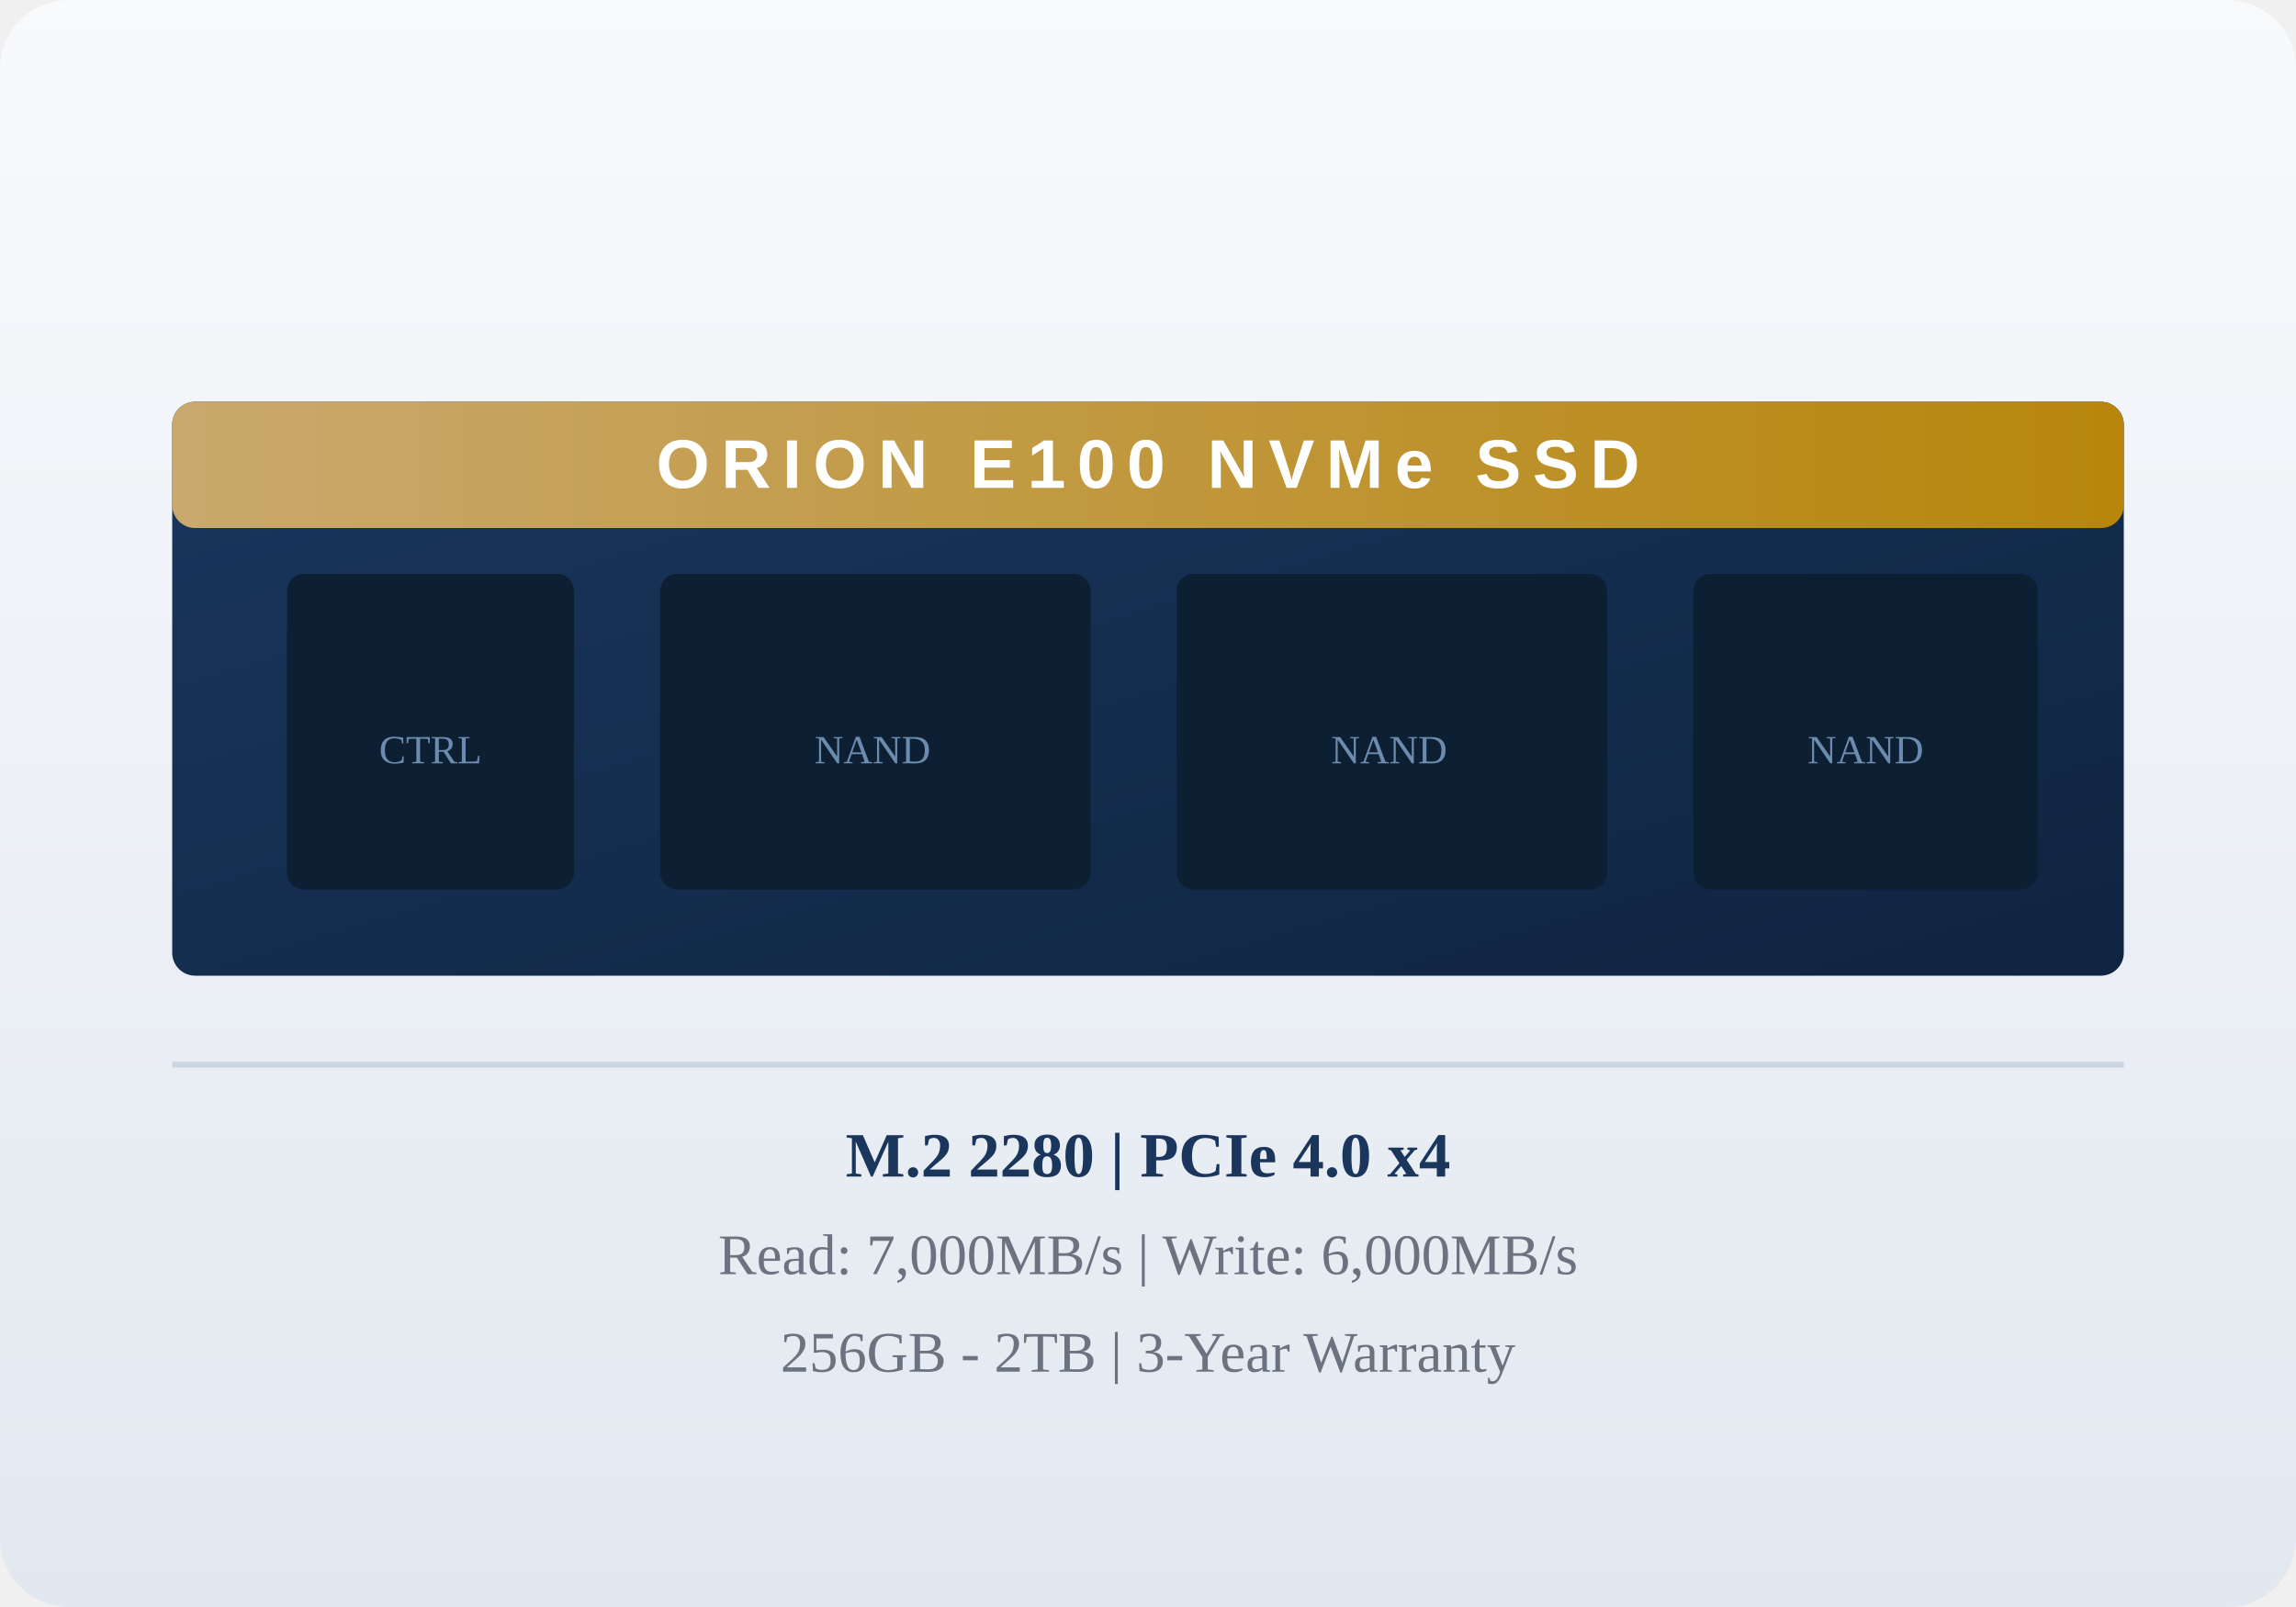
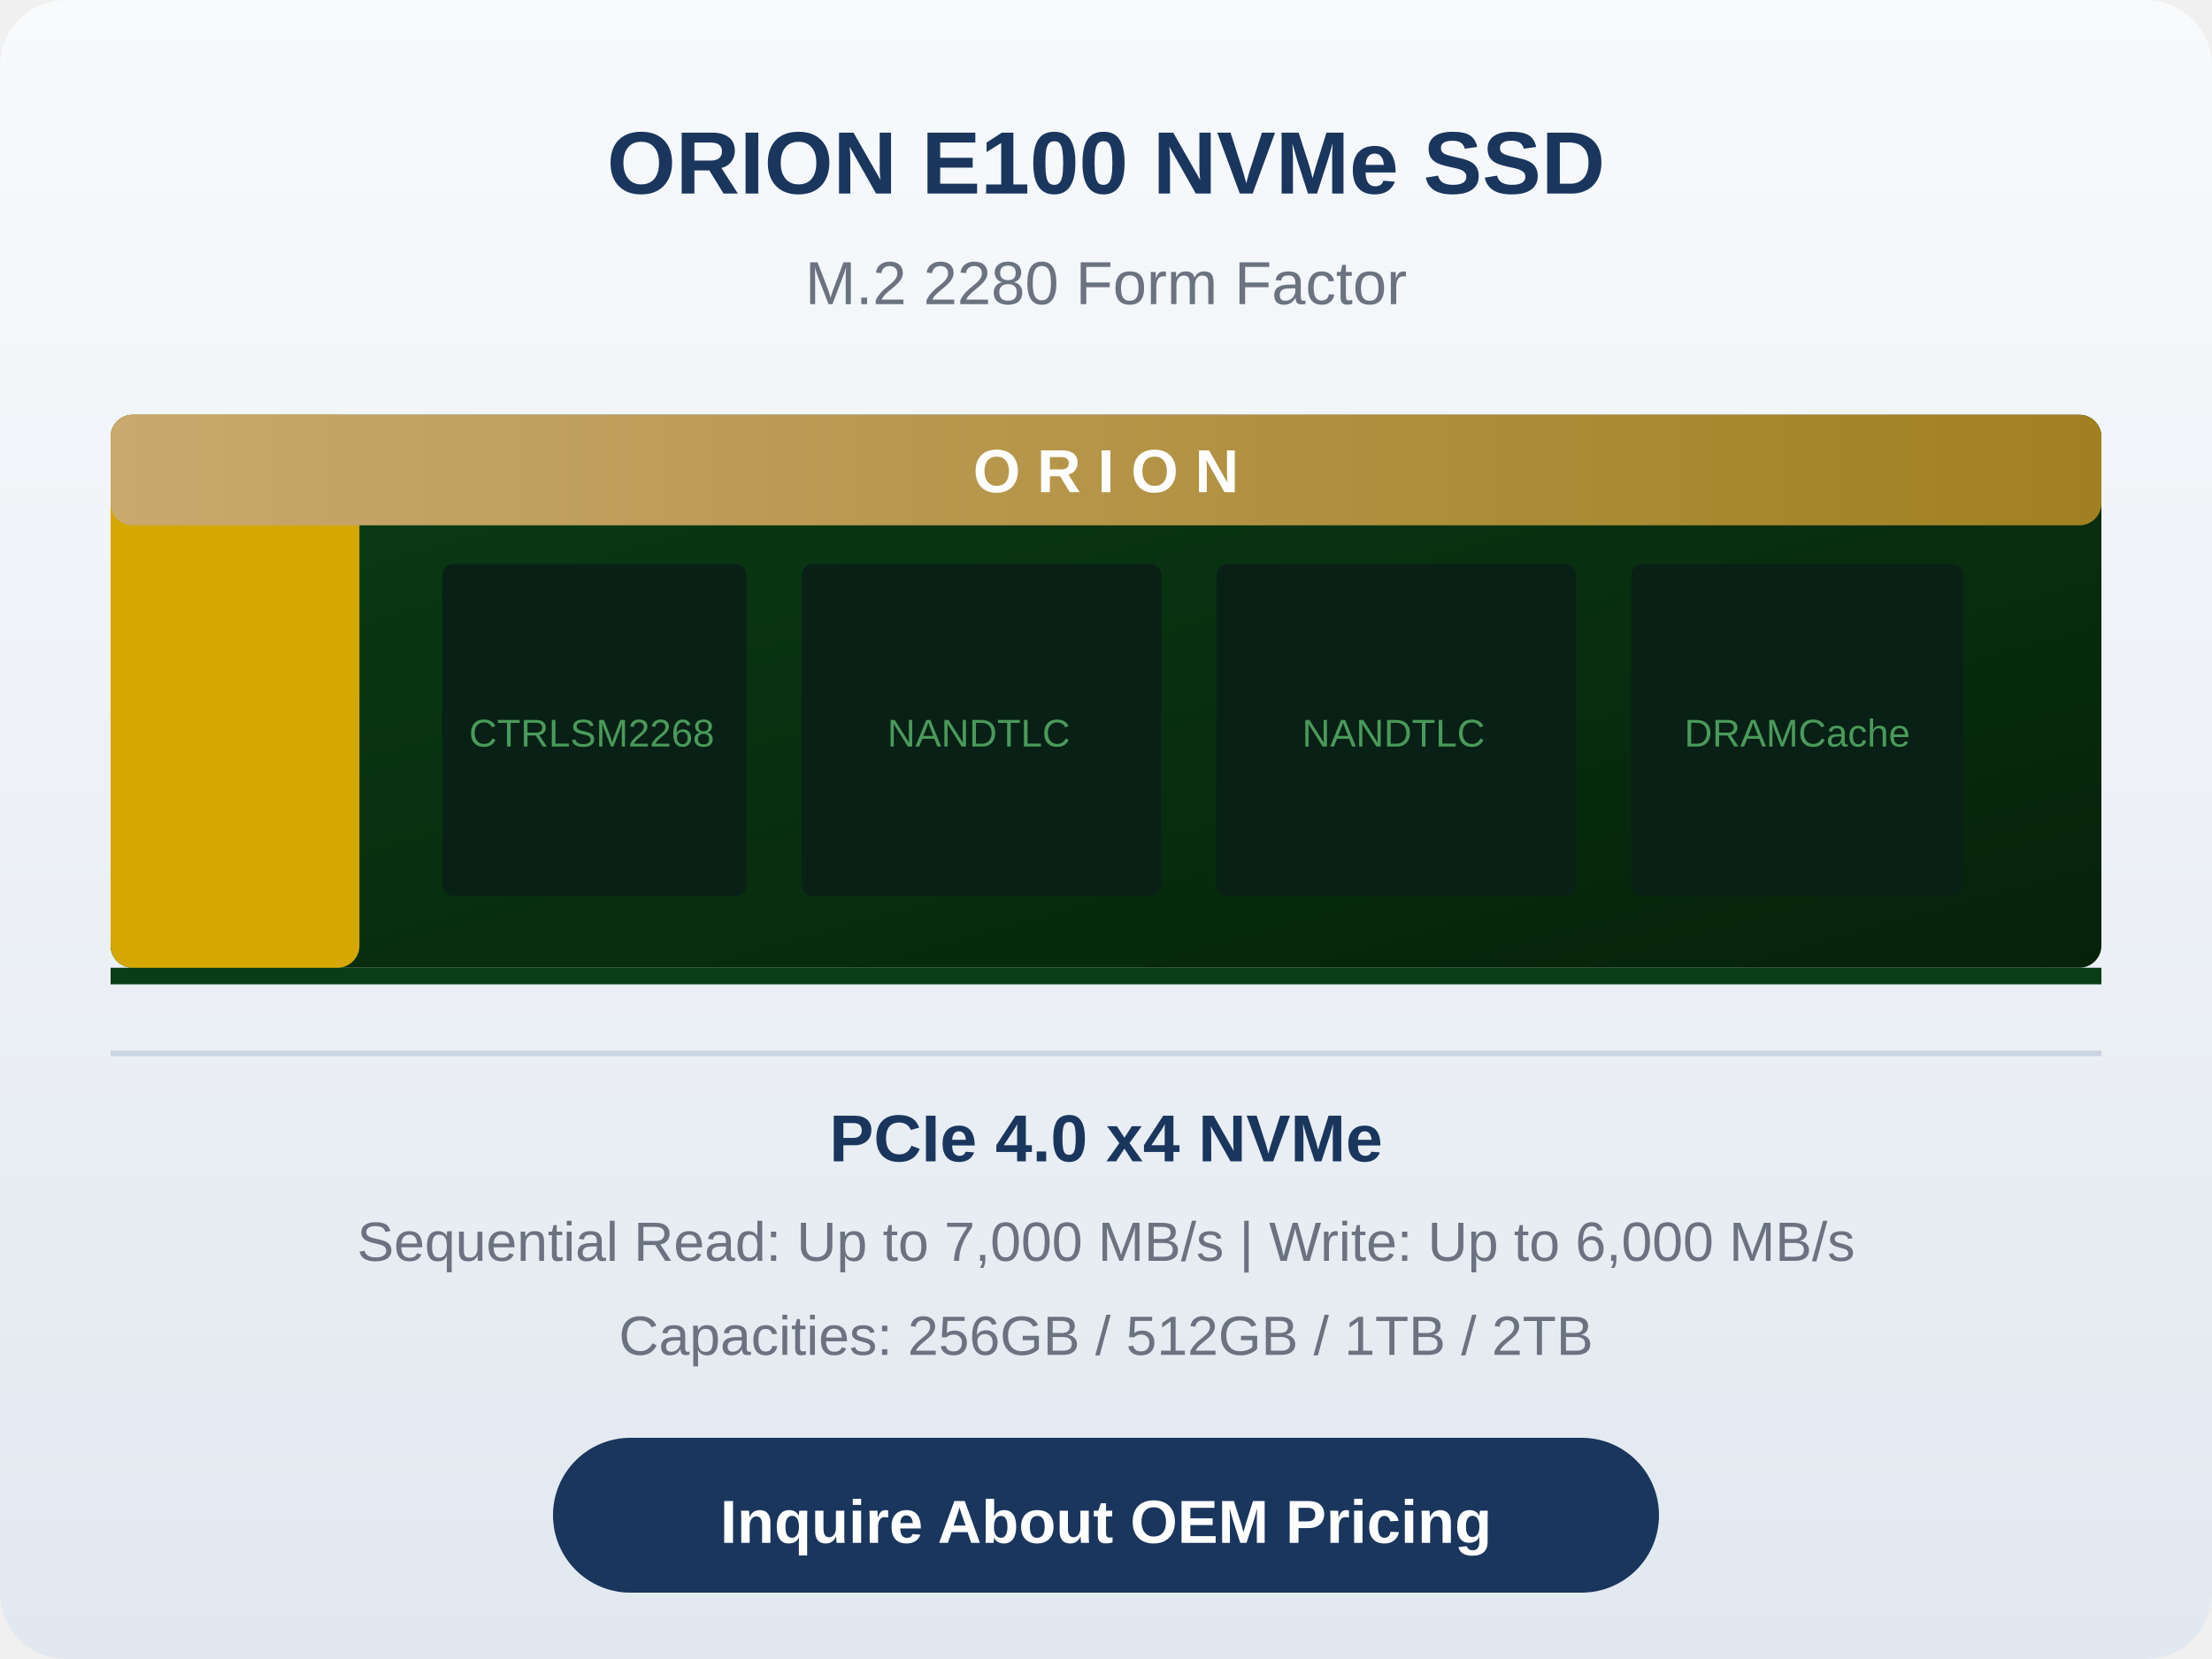
- <svg xmlns="http://www.w3.org/2000/svg" viewBox="0 0 400 280">
+ <svg xmlns="http://www.w3.org/2000/svg" viewBox="0 0 400 300">
  <defs>
-     <linearGradient id="bg" x1="0" y1="0" x2="0" y2="1">
+     <linearGradient id="bg2" x1="0" y1="0" x2="0" y2="1">
      <stop offset="0%" stop-color="#f8fafc" />
      <stop offset="100%" stop-color="#e2e8f0" />
    </linearGradient>
-     <linearGradient id="pcb" x1="0" y1="0" x2="1" y2="1">
-       <stop offset="0%" stop-color="#1a365d" />
-       <stop offset="100%" stop-color="#0f2440" />
+     <linearGradient id="pcb2" x1="0" y1="0" x2="1" y2="1">
+       <stop offset="0%" stop-color="#0a3d15" />
+       <stop offset="100%" stop-color="#06220b" />
    </linearGradient>
-     <linearGradient id="gold" x1="0" y1="0" x2="1" y2="0">
+     <linearGradient id="gld" x1="0" y1="0" x2="1" y2="0">
      <stop offset="0%" stop-color="#c9a96e" />
-       <stop offset="100%" stop-color="#b8860b" />
+       <stop offset="100%" stop-color="#a08020" />
    </linearGradient>
  </defs>
-   <rect width="400" height="280" rx="12" fill="url(#bg)" />
-   <rect x="30" y="70" width="340" height="100" rx="4" fill="url(#pcb)" />
-   <rect x="30" y="70" width="340" height="22" rx="4" fill="url(#gold)" />
-   <text x="200" y="85" font-family="Arial" font-size="12" font-weight="bold" fill="#fff" text-anchor="middle" letter-spacing="2">ORION E100 NVMe SSD</text>
-   <rect x="50" y="100" width="50" height="55" rx="3" fill="#0d1f33" />
-   <text x="75" y="133" font-size="7" fill="#6b8cae" text-anchor="middle">CTRL</text>
-   <rect x="115" y="100" width="75" height="55" rx="3" fill="#0d1f33" />
-   <text x="152" y="133" font-size="7" fill="#6b8cae" text-anchor="middle">NAND</text>
-   <rect x="205" y="100" width="75" height="55" rx="3" fill="#0d1f33" />
-   <text x="242" y="133" font-size="7" fill="#6b8cae" text-anchor="middle">NAND</text>
-   <rect x="295" y="100" width="60" height="55" rx="3" fill="#0d1f33" />
-   <text x="325" y="133" font-size="7" fill="#6b8cae" text-anchor="middle">NAND</text>
-   <rect x="30" y="185" width="340" height="1" fill="#cbd5e1" />
-   <text x="200" y="205" font-size="11" font-weight="bold" fill="#1a365d" text-anchor="middle">M.2 2280 | PCIe 4.0 x4</text>
-   <text x="200" y="222" font-size="10" fill="#6b7280" text-anchor="middle">Read: 7,000MB/s | Write: 6,000MB/s</text>
-   <text x="200" y="239" font-size="10" fill="#6b7280" text-anchor="middle">256GB - 2TB | 3-Year Warranty</text>
+   <rect width="400" height="300" rx="12" fill="url(#bg2)" />
+   <text x="200" y="35" font-family="Arial" font-size="16" font-weight="bold" fill="#1a365d" text-anchor="middle">ORION E100 NVMe SSD</text>
+   <text x="200" y="55" font-family="Arial" font-size="11" fill="#6b7280" text-anchor="middle">M.2 2280 Form Factor</text>
+   <rect x="20" y="75" width="360" height="100" rx="4" fill="url(#pcb2)" />
+   <rect x="20" y="175" width="360" height="3" fill="#0a3d15" />
+   <rect x="20" y="75" width="45" height="100" rx="4" fill="#d4a800" />
+   <rect x="20" y="75" width="360" height="20" rx="4" fill="url(#gld)" />
+   <text x="200" y="89" font-family="Arial" font-size="11" font-weight="bold" fill="#fff" text-anchor="middle" letter-spacing="3">ORION</text>
+   <rect x="80" y="102" width="55" height="60" rx="2" fill="#082015" />
+   <text x="107" y="135" font-family="Arial" font-size="7" fill="#4a9a5a" text-anchor="middle">CTRL<br />SM2268</text>
+   <rect x="145" y="102" width="65" height="60" rx="2" fill="#082015" />
+   <text x="177" y="135" font-family="Arial" font-size="7" fill="#4a9a5a" text-anchor="middle">NAND<br />TLC</text>
+   <rect x="220" y="102" width="65" height="60" rx="2" fill="#082015" />
+   <text x="252" y="135" font-family="Arial" font-size="7" fill="#4a9a5a" text-anchor="middle">NAND<br />TLC</text>
+   <rect x="295" y="102" width="60" height="60" rx="2" fill="#082015" />
+   <text x="325" y="135" font-family="Arial" font-size="7" fill="#4a9a5a" text-anchor="middle">DRAM<br />Cache</text>
+   <rect x="20" y="190" width="360" height="1" fill="#cbd5e1" />
+   <text x="200" y="210" font-family="Arial" font-size="12" font-weight="bold" fill="#1a365d" text-anchor="middle">PCIe 4.0 x4 NVMe</text>
+   <text x="200" y="228" font-family="Arial" font-size="10" fill="#6b7280" text-anchor="middle">Sequential Read: Up to 7,000 MB/s | Write: Up to 6,000 MB/s</text>
+   <text x="200" y="245" font-family="Arial" font-size="10" fill="#6b7280" text-anchor="middle">Capacities: 256GB / 512GB / 1TB / 2TB</text>
+   <rect x="100" y="260" width="200" height="28" rx="14" fill="#1a365d" />
+   <text x="200" y="279" font-family="Arial" font-size="11" font-weight="bold" fill="#fff" text-anchor="middle">Inquire About OEM Pricing</text>
</svg>
